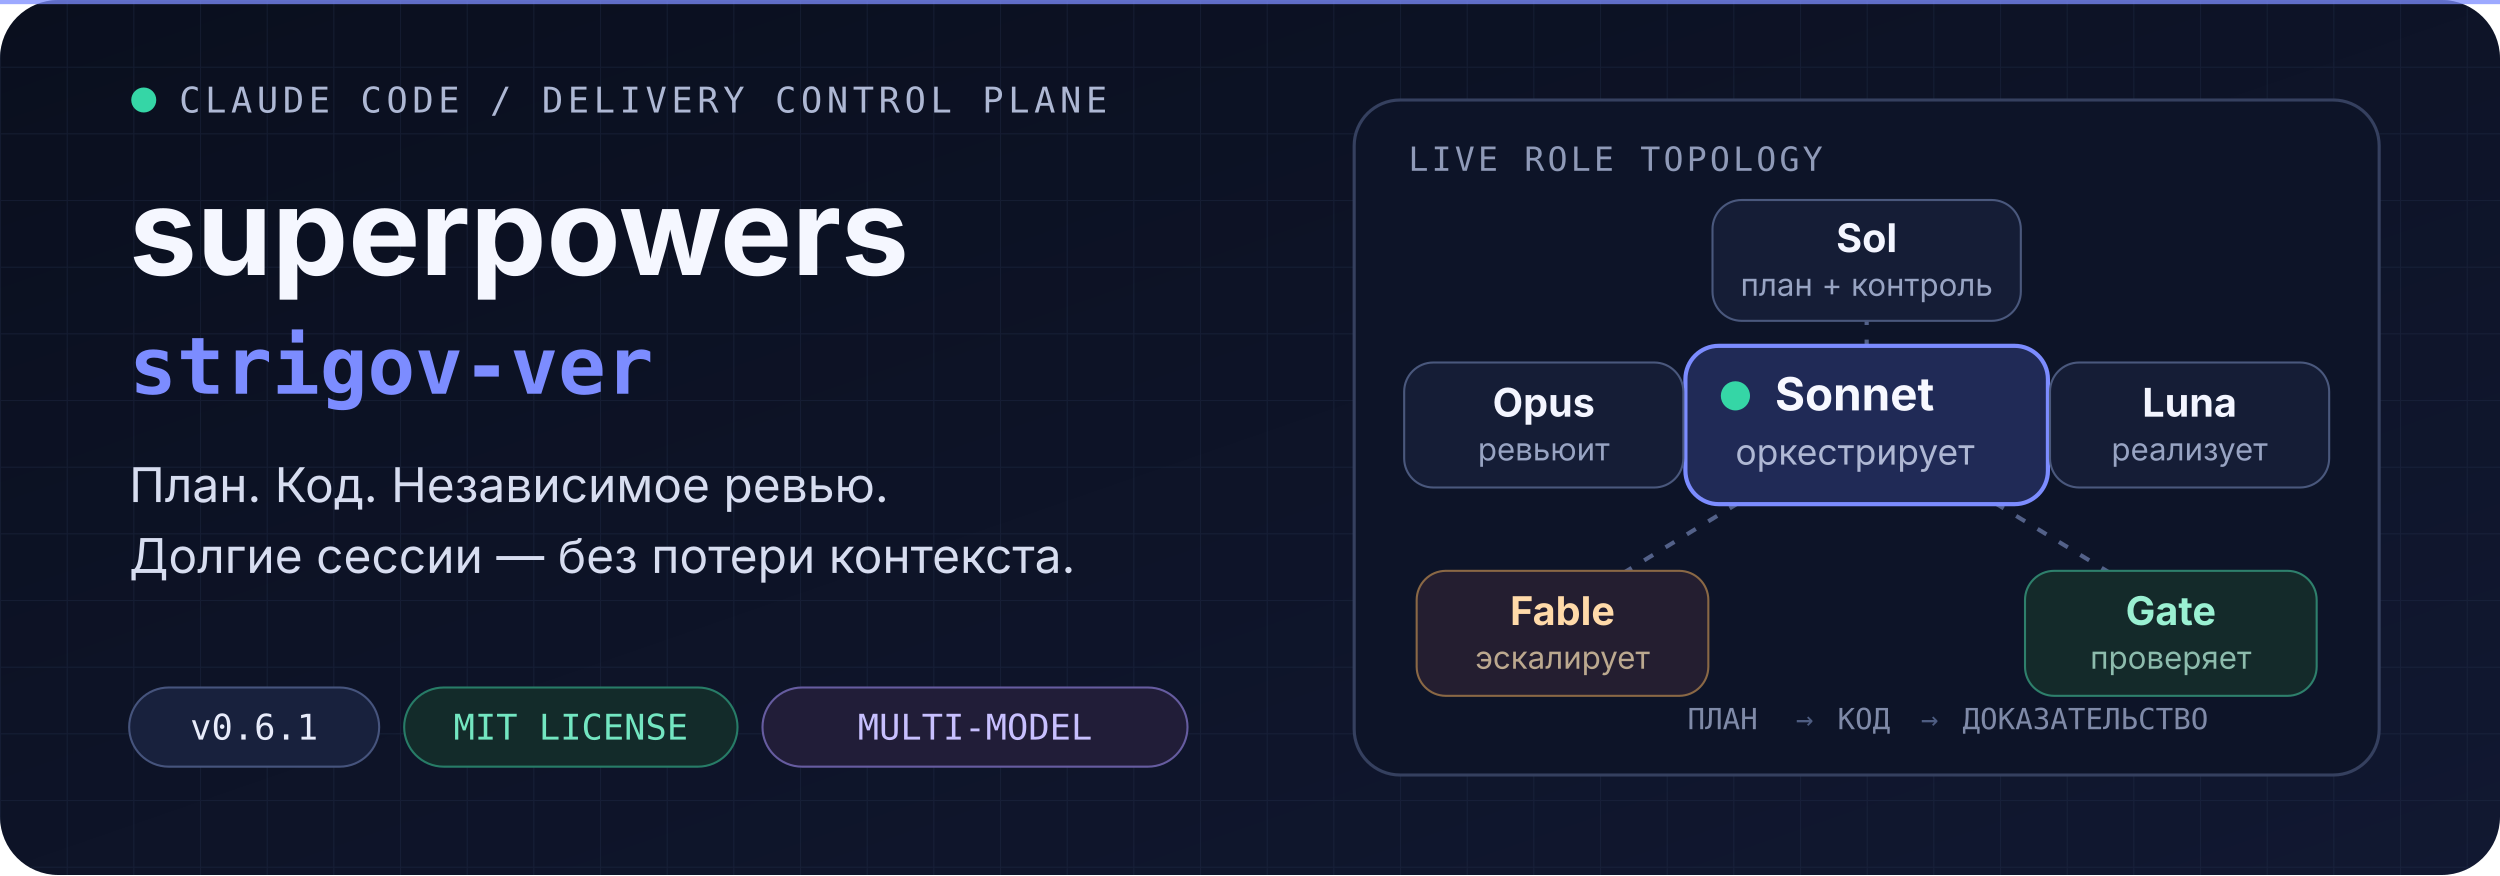
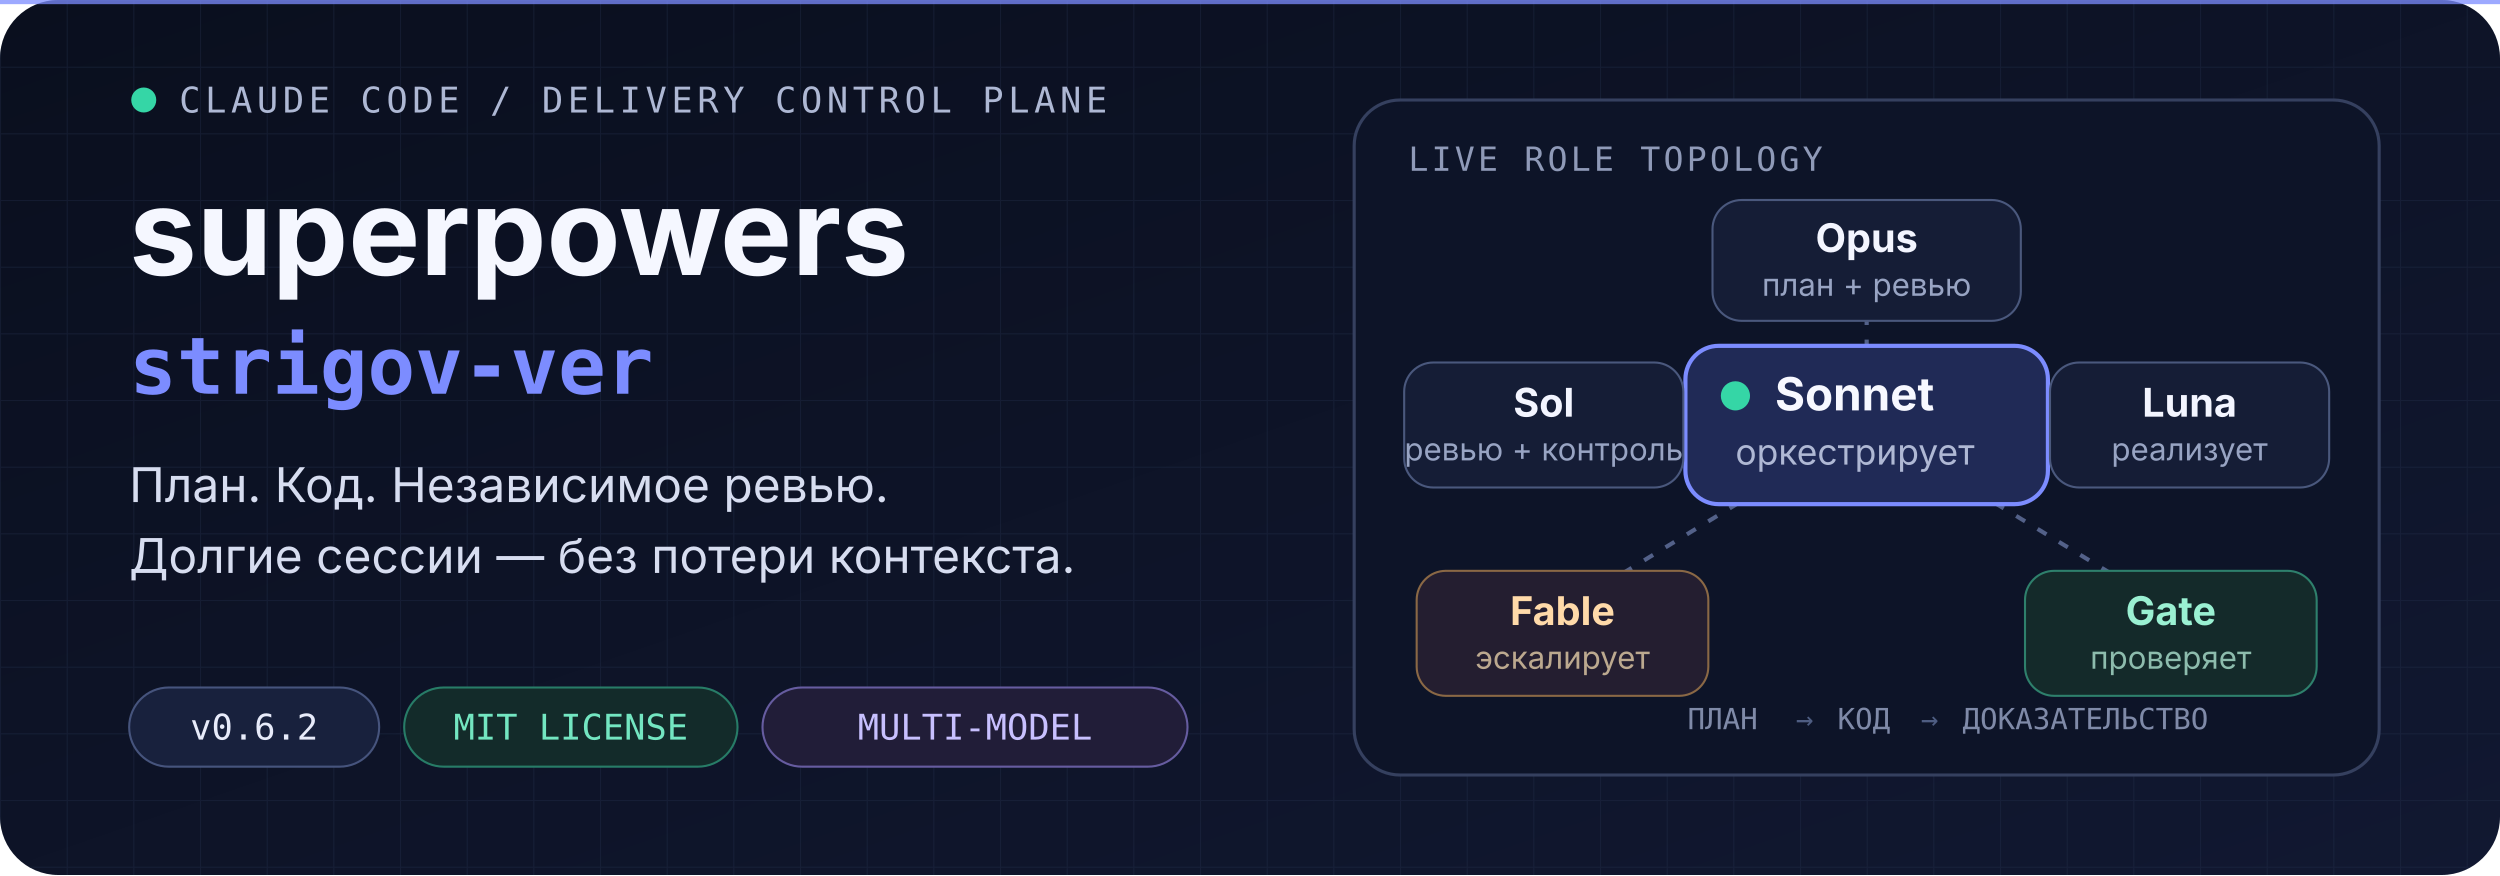
<svg xmlns="http://www.w3.org/2000/svg" width="1200" height="420" viewBox="0 0 1200 420" role="img" aria-labelledby="title desc">
  <defs>
    <linearGradient id="bg" x1="0" y1="0" x2="1" y2="1">
      <stop offset="0" stop-color="#0A0F1E" />
      <stop offset="1" stop-color="#111831" />
    </linearGradient>
    <pattern id="grid" width="32" height="32" patternUnits="userSpaceOnUse">
      <path d="M32 0H0V32" fill="none" stroke="#26304D" stroke-width="1" opacity=".35" />
    </pattern>
  </defs>
  <rect width="1200" height="420" rx="28" fill="url(#bg)" />
  <rect width="1200" height="420" rx="28" fill="url(#grid)" />
  <path d="M0 1H1200" stroke="#7C8CFF" stroke-width="2" opacity=".75" />
  <g id="identity" transform="translate(62 54)">
    <g font-family="ui-monospace, SFMono-Regular, Menlo, monospace" font-size="17" letter-spacing="2.2">
      <circle cx="7" cy="-6" r="6" fill="#35D6A6" />
      <text x="24" y="0" fill="#AEB8D4">CLAUDE CODE / DELIVERY CONTROL PLANE</text>
    </g>
    <text x="0" y="78" fill="#F5F7FF" font-family="-apple-system, BlinkMacSystemFont, Segoe UI, sans-serif" font-size="58" font-weight="750">superpowers</text>
    <text x="0" y="135" fill="#7C8CFF" font-family="ui-monospace, SFMono-Regular, Menlo, monospace" font-size="38" font-weight="700">strigov-ver</text>
    <g fill="#D7DDF0" font-family="-apple-system, BlinkMacSystemFont, Segoe UI, sans-serif" font-size="23">
      <text x="0" y="187">План. Код. Независимое ревью.</text>
      <text x="0" y="221">Долгие сессии — без потери контекста.</text>
    </g>
    <g transform="translate(0 276)" font-family="ui-monospace, SFMono-Regular, Menlo, monospace" font-size="17">
      <rect width="120" height="38" rx="19" fill="#18213D" stroke="#46547D" />
-       <text x="60" y="25" text-anchor="middle" fill="#E7EBFA">v0.6.1</text>
+       <text x="60" y="25" text-anchor="middle" fill="#E7EBFA">v0.6.2</text>
      <rect x="132" width="160" height="38" rx="19" fill="#132B2A" stroke="#277C67" />
      <text x="212" y="25" text-anchor="middle" fill="#73E6C1">MIT LICENSE</text>
      <rect x="304" width="204" height="38" rx="19" fill="#211D38" stroke="#665CA0" />
      <text x="406" y="25" text-anchor="middle" fill="#C8C0FF">MULTI-MODEL</text>
    </g>
  </g>
  <g id="orchestration-map" transform="translate(650 48)">
    <rect width="492" height="324" rx="22" fill="#0D1428" stroke="#35405F" stroke-width="1.5" />
    <text x="26" y="34" fill="#8F9AB8" font-family="ui-monospace, SFMono-Regular, Menlo, monospace" font-size="16" letter-spacing="1.5">LIVE ROLE TOPOLOGY</text>
    <path d="M246 156V82M246 156L98 246M246 156L394 246M246 156H98M246 156H394" fill="none" stroke="#536189" stroke-width="2" stroke-dasharray="5 7" />
    <g font-family="-apple-system, BlinkMacSystemFont, Segoe UI, sans-serif">
      <g transform="translate(159 118)">
        <rect width="174" height="76" rx="16" fill="#202A56" stroke="#7C8CFF" stroke-width="2" />
        <circle cx="24" cy="24" r="7" fill="#35D6A6" />
        <text x="43" y="31" fill="#F7F8FF" font-size="22" font-weight="700">Sonnet</text>
        <text x="24" y="57" fill="#AFB8D4" font-size="17">оркестрирует</text>
      </g>
      <g transform="translate(172 48)">
        <rect width="148" height="58" rx="14" fill="#151D36" stroke="#4A587D" />
-         <text x="74" y="25" text-anchor="middle" fill="#F3F5FF" font-size="19" font-weight="650">Sol</text>
-         <text x="74" y="46" text-anchor="middle" fill="#98A4C3" font-size="15">план + контроль</text>
+         <text x="74" y="25" text-anchor="middle" fill="#F3F5FF" font-size="19" font-weight="650">Opus</text>
+         <text x="74" y="46" text-anchor="middle" fill="#98A4C3" font-size="15">план + ревью</text>
      </g>
      <g transform="translate(24 126)">
        <rect width="134" height="60" rx="14" fill="#151D36" stroke="#4A587D" />
-         <text x="67" y="26" text-anchor="middle" fill="#F3F5FF" font-size="19" font-weight="650">Opus</text>
-         <text x="67" y="47" text-anchor="middle" fill="#98A4C3" font-size="15">ревьюит</text>
+         <text x="67" y="26" text-anchor="middle" fill="#F3F5FF" font-size="19" font-weight="650">Sol</text>
+         <text x="67" y="47" text-anchor="middle" fill="#98A4C3" font-size="15">ревью + контроль</text>
      </g>
      <g transform="translate(334 126)">
        <rect width="134" height="60" rx="14" fill="#151D36" stroke="#4A587D" />
        <text x="67" y="26" text-anchor="middle" fill="#F3F5FF" font-size="19" font-weight="650">Luna</text>
        <text x="67" y="47" text-anchor="middle" fill="#98A4C3" font-size="15">реализует</text>
      </g>
      <g transform="translate(30 226)">
        <rect width="140" height="60" rx="14" fill="#241E30" stroke="#8A6845" />
        <text x="70" y="26" text-anchor="middle" fill="#FFDAA9" font-size="19" font-weight="650">Fable</text>
        <text x="70" y="47" text-anchor="middle" fill="#BCA98F" font-size="15">эскалирует</text>
      </g>
      <g transform="translate(322 226)">
        <rect width="140" height="60" rx="14" fill="#142A2A" stroke="#2E806C" />
        <text x="70" y="26" text-anchor="middle" fill="#9AF0D2" font-size="19" font-weight="650">Gate</text>
        <text x="70" y="47" text-anchor="middle" fill="#8DBCAD" font-size="15">проверяет</text>
      </g>
    </g>
    <g transform="translate(160 302)" font-family="ui-monospace, SFMono-Regular, Menlo, monospace" font-size="14" fill="#7F8AA8">
      <text x="0" y="0">ПЛАН</text>
      <text x="52" y="0" fill="#4E5D82">→</text>
      <text x="72" y="0">КОД</text>
      <text x="112" y="0" fill="#4E5D82">→</text>
      <text x="132" y="0">ДОКАЗАТЕЛЬСТВО</text>
    </g>
  </g>
</svg>
